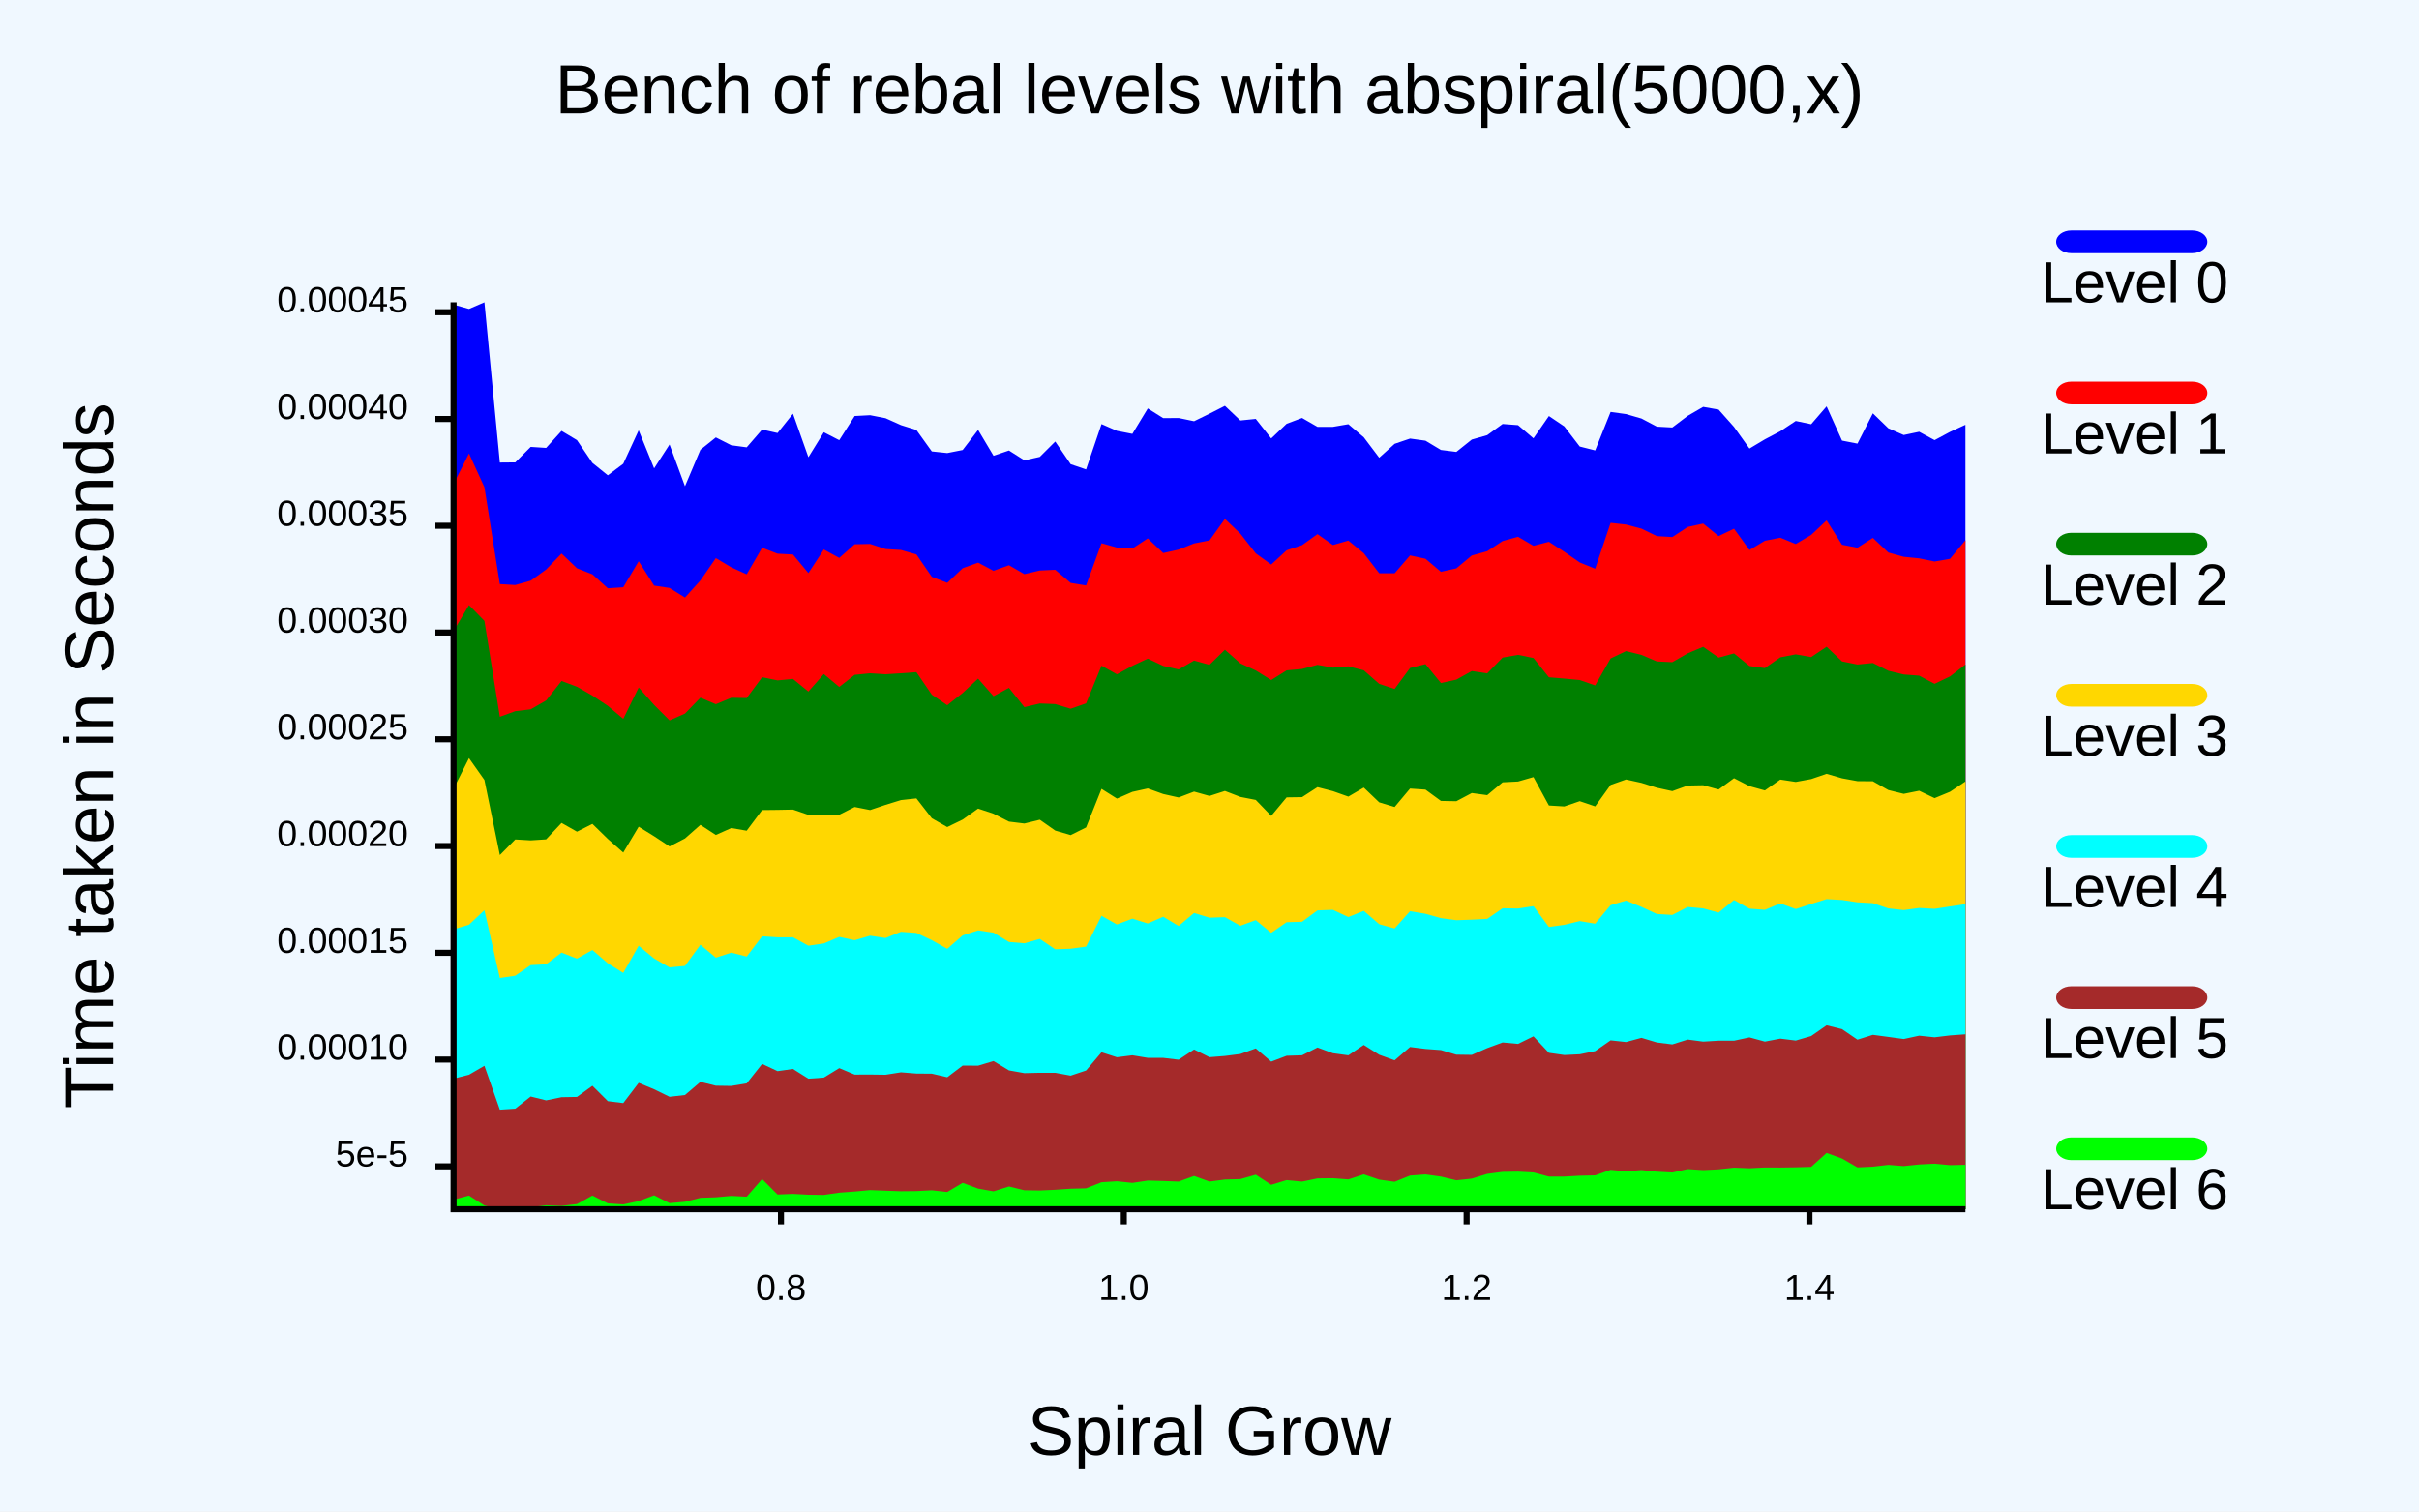
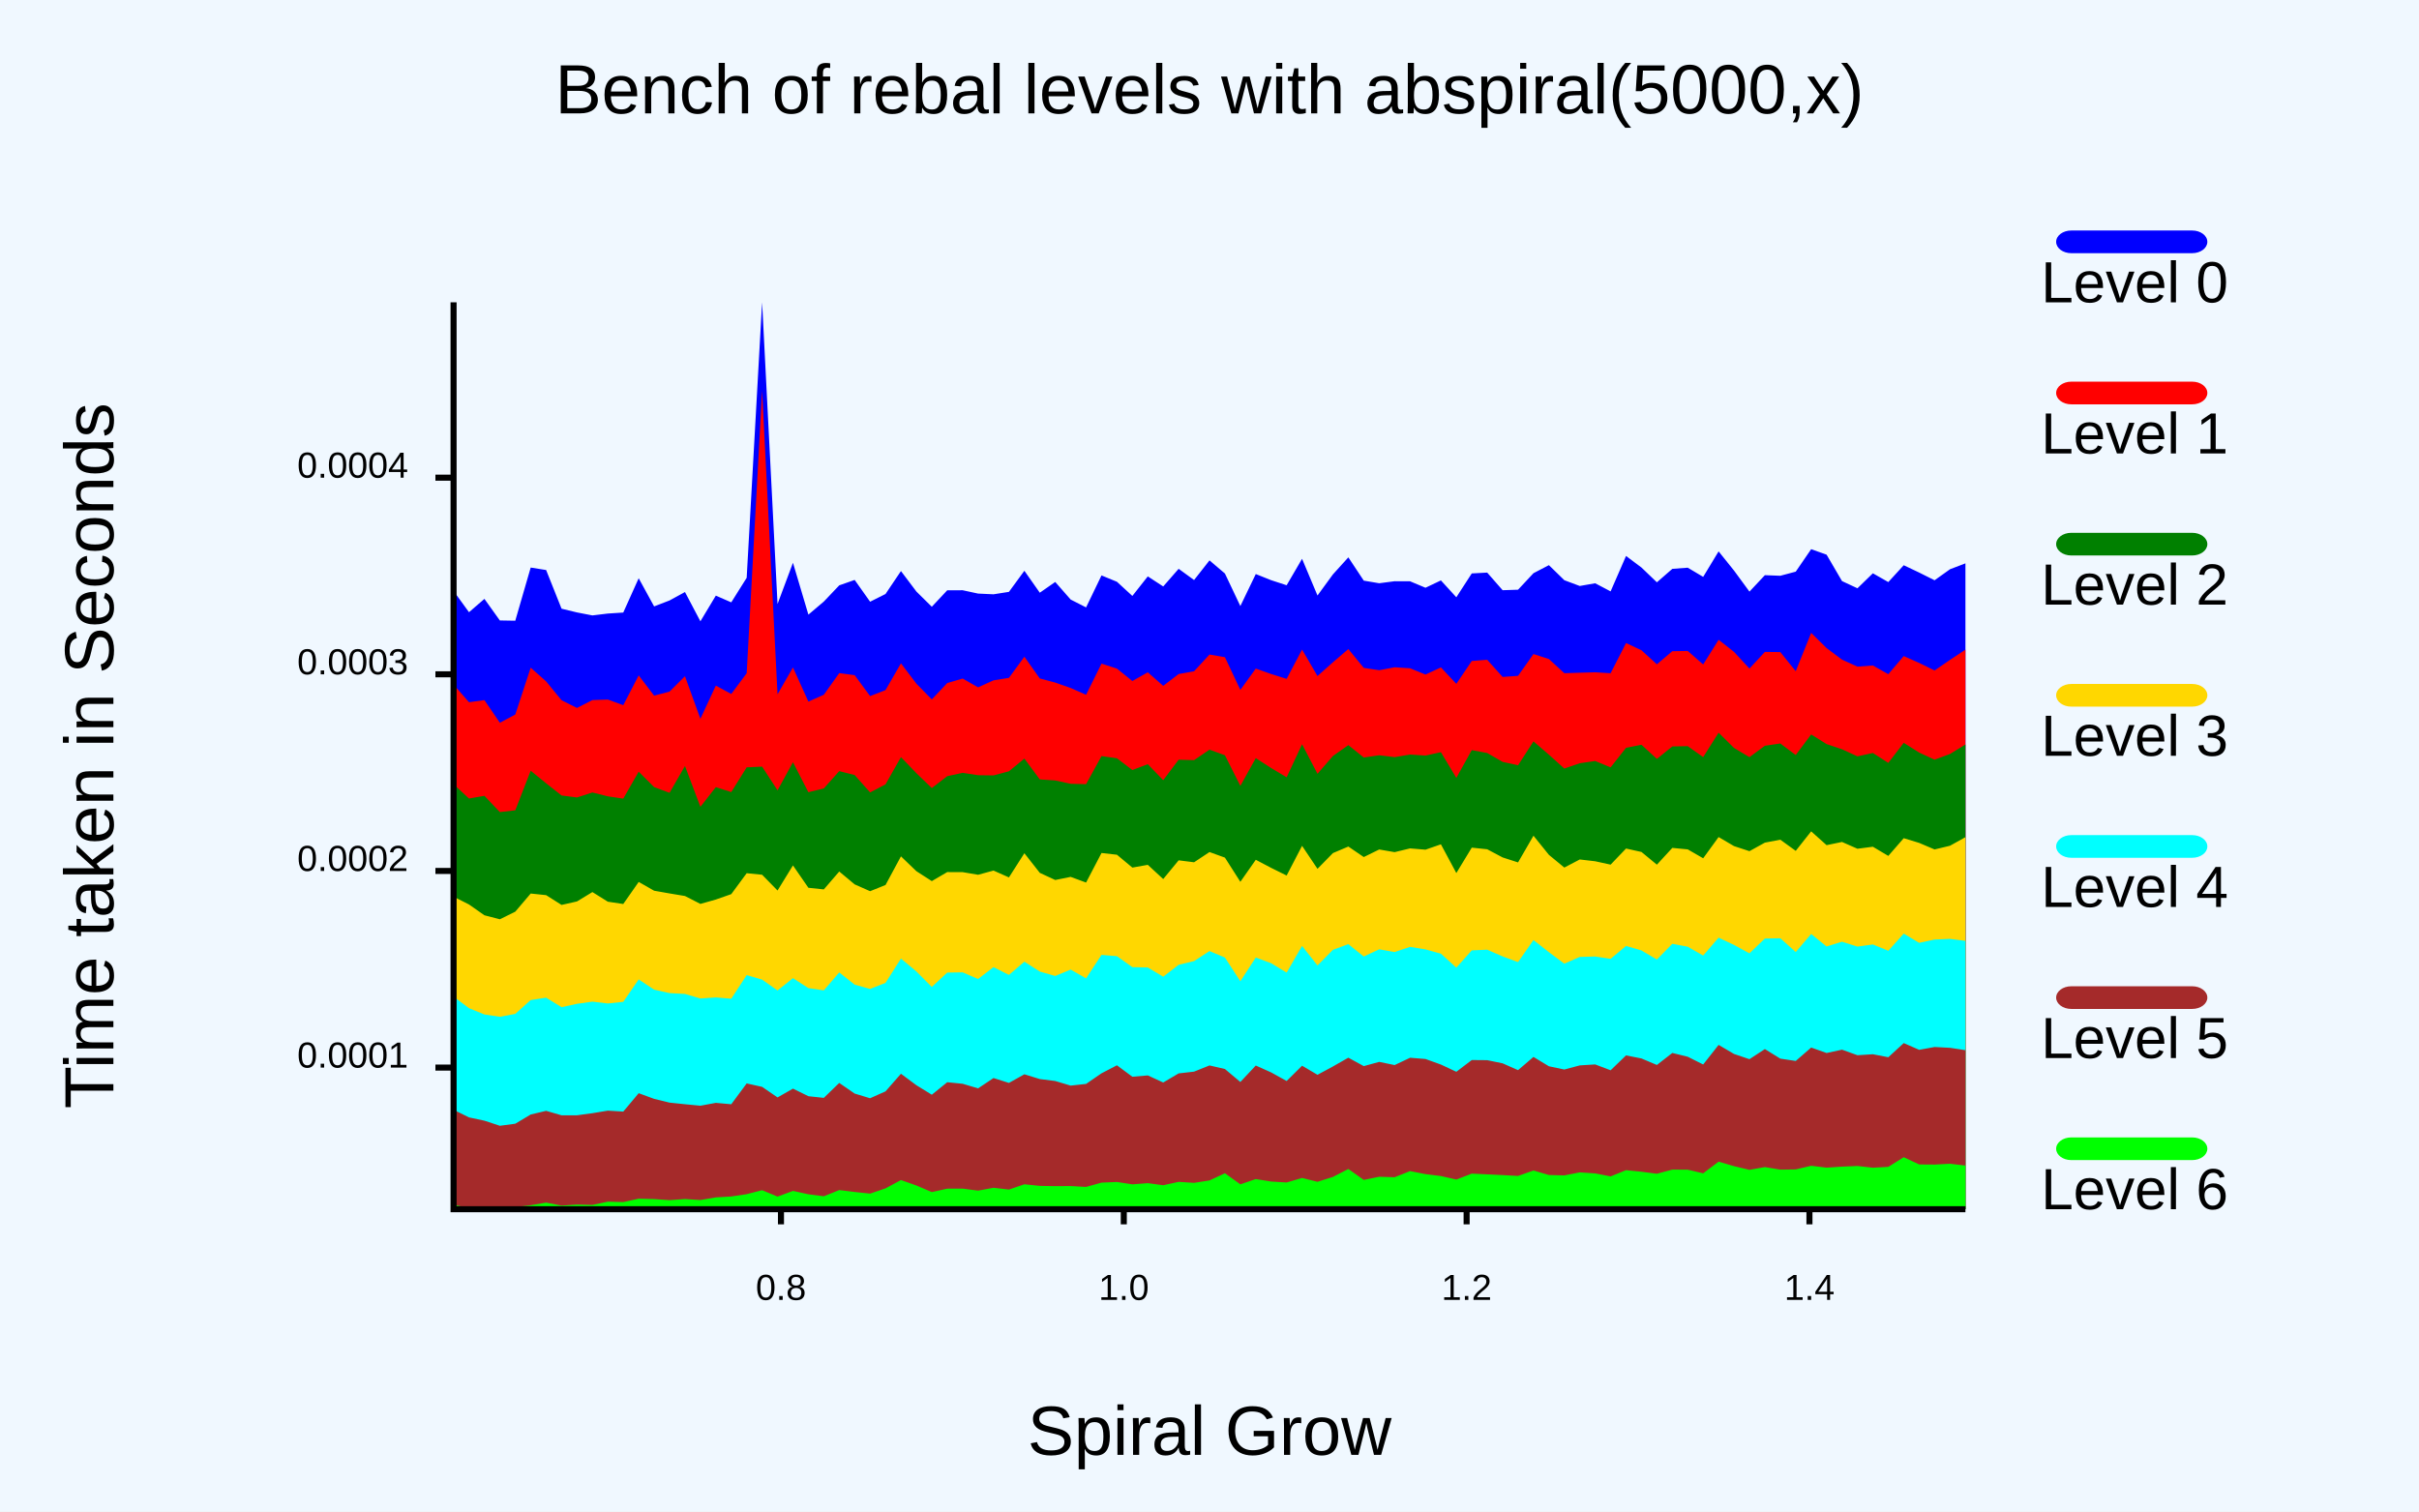
<svg xmlns="http://www.w3.org/2000/svg" class="poloto" width="800" height="500" viewBox="0 0 800 500">
  <style>.poloto {
-                     font-family: "Arial";
-                     stroke-width:2;
-                     }
-                     .poloto_text{fill: var(--poloto_fg_color,black);  }
-                     .poloto_axis_lines{stroke: var(--poloto_fg_color,black);stoke-width:3;fill:none}
-                     .poloto_background{fill: var(--poloto_bg_color,aliceblue); }
-                     .poloto0stroke{stroke:  var(--poloto_color0,blue); }
-                     .poloto1stroke{stroke:  var(--poloto_color1,red); }
-                     .poloto2stroke{stroke:  var(--poloto_color2,green); }
-                     .poloto3stroke{stroke:  var(--poloto_color3,gold); }
-                     .poloto4stroke{stroke:  var(--poloto_color4,aqua); }
-                     .poloto5stroke{stroke:  var(--poloto_color5,brown); }
-                     .poloto6stroke{stroke:  var(--poloto_color6,lime); }
-                     .poloto7stroke{stroke:  var(--poloto_color7,chocolate); }
-                     .poloto0fill{fill:var(--poloto_color0,blue);}
-                     .poloto1fill{fill:var(--poloto_color1,red);}
-                     .poloto2fill{fill:var(--poloto_color2,green);}
-                     .poloto3fill{fill:var(--poloto_color3,gold);}
-                     .poloto4fill{fill:var(--poloto_color4,aqua);}
-                     .poloto5fill{fill:var(--poloto_color5,brown);}
-                     .poloto6fill{fill:var(--poloto_color6,lime);}
-                     .poloto7fill{fill:var(--poloto_color7,chocolate);}</style>
+     font-family: "Arial";
+     stroke-width:2;
+     }
+     .poloto_text{fill: var(--poloto_fg_color,black);  }
+     .poloto_axis_lines{stroke: var(--poloto_fg_color,black);stoke-width:3;fill:none}
+     .poloto_background{fill: var(--poloto_bg_color,aliceblue); }
+     .poloto0stroke{stroke:  var(--poloto_color0,blue); }
+     .poloto1stroke{stroke:  var(--poloto_color1,red); }
+     .poloto2stroke{stroke:  var(--poloto_color2,green); }
+     .poloto3stroke{stroke:  var(--poloto_color3,gold); }
+     .poloto4stroke{stroke:  var(--poloto_color4,aqua); }
+     .poloto5stroke{stroke:  var(--poloto_color5,brown); }
+     .poloto6stroke{stroke:  var(--poloto_color6,lime); }
+     .poloto7stroke{stroke:  var(--poloto_color7,chocolate); }
+     .poloto0fill{fill:var(--poloto_color0,blue);}
+     .poloto1fill{fill:var(--poloto_color1,red);}
+     .poloto2fill{fill:var(--poloto_color2,green);}
+     .poloto3fill{fill:var(--poloto_color3,gold);}
+     .poloto4fill{fill:var(--poloto_color4,aqua);}
+     .poloto5fill{fill:var(--poloto_color5,brown);}
+     .poloto6fill{fill:var(--poloto_color6,lime);}
+     .poloto7fill{fill:var(--poloto_color7,chocolate);}</style>
  <rect class="poloto_background" fill="white" x="0" y="0" width="800" height="500" />
  <line class="poloto_axis_lines" stroke="black" x1="258.277" x2="258.277" y1="400" y2="405" />
  <text class="poloto_text" alignment-baseline="start" text-anchor="middle" x="258.277" y="430">0.8</text>
  <line class="poloto_axis_lines" stroke="black" x1="371.655" x2="371.655" y1="400" y2="405" />
  <text class="poloto_text" alignment-baseline="start" text-anchor="middle" x="371.655" y="430">1.0</text>
  <line class="poloto_axis_lines" stroke="black" x1="485.034" x2="485.034" y1="400" y2="405" />
  <text class="poloto_text" alignment-baseline="start" text-anchor="middle" x="485.034" y="430">1.2</text>
  <line class="poloto_axis_lines" stroke="black" x1="598.413" x2="598.413" y1="400" y2="405" />
  <text class="poloto_text" alignment-baseline="start" text-anchor="middle" x="598.413" y="430">1.4</text>
-   <line class="poloto_axis_lines" stroke="black" x1="150" x2="144" y1="385.817" y2="385.817" />
-   <text class="poloto_text" alignment-baseline="middle" text-anchor="end" x="135" y="385.817">5e-5</text>
-   <line class="poloto_axis_lines" stroke="black" x1="150" x2="144" y1="350.501" y2="350.501" />
-   <text class="poloto_text" alignment-baseline="middle" text-anchor="end" x="135" y="350.501">0.00010</text>
-   <line class="poloto_axis_lines" stroke="black" x1="150" x2="144" y1="315.184" y2="315.184" />
-   <text class="poloto_text" alignment-baseline="middle" text-anchor="end" x="135" y="315.184">0.00015</text>
-   <line class="poloto_axis_lines" stroke="black" x1="150" x2="144" y1="279.867" y2="279.867" />
-   <text class="poloto_text" alignment-baseline="middle" text-anchor="end" x="135" y="279.867">0.00020</text>
-   <line class="poloto_axis_lines" stroke="black" x1="150" x2="144" y1="244.55" y2="244.55" />
-   <text class="poloto_text" alignment-baseline="middle" text-anchor="end" x="135" y="244.55">0.00025</text>
-   <line class="poloto_axis_lines" stroke="black" x1="150" x2="144" y1="209.233" y2="209.233" />
-   <text class="poloto_text" alignment-baseline="middle" text-anchor="end" x="135" y="209.233">0.00030</text>
-   <line class="poloto_axis_lines" stroke="black" x1="150" x2="144" y1="173.917" y2="173.917" />
-   <text class="poloto_text" alignment-baseline="middle" text-anchor="end" x="135" y="173.917">0.00035</text>
-   <line class="poloto_axis_lines" stroke="black" x1="150" x2="144" y1="138.6" y2="138.6" />
-   <text class="poloto_text" alignment-baseline="middle" text-anchor="end" x="135" y="138.6">0.00040</text>
-   <line class="poloto_axis_lines" stroke="black" x1="150" x2="144" y1="103.283" y2="103.283" />
-   <text class="poloto_text" alignment-baseline="middle" text-anchor="end" x="135" y="103.283">0.00045</text>
+   <line class="poloto_axis_lines" stroke="black" x1="150" x2="144" y1="353.151" y2="353.151" />
+   <text class="poloto_text" alignment-baseline="middle" text-anchor="end" x="135" y="353.151">0.0001</text>
+   <line class="poloto_axis_lines" stroke="black" x1="150" x2="144" y1="288.104" y2="288.104" />
+   <text class="poloto_text" alignment-baseline="middle" text-anchor="end" x="135" y="288.104">0.0002</text>
+   <line class="poloto_axis_lines" stroke="black" x1="150" x2="144" y1="223.057" y2="223.057" />
+   <text class="poloto_text" alignment-baseline="middle" text-anchor="end" x="135" y="223.057">0.0003</text>
+   <line class="poloto_axis_lines" stroke="black" x1="150" x2="144" y1="158.011" y2="158.011" />
+   <text class="poloto_text" alignment-baseline="middle" text-anchor="end" x="135" y="158.011">0.0004</text>
  <text class="poloto_text" alignment-baseline="middle" text-anchor="start" font-size="large" x="675" y="100">Level 0</text>
  <rect class="poloto0fill" x="680" y="76.25" width="50" height="7.5" rx="5" ry="5" />
-   <path class="poloto0fill" d=" M 150 400 L 150 100.767 L 155.102 102.198 L 160.204 100 L 165.306 152.998 L 170.408 152.952 L 175.51 147.832 L 180.612 148.162 L 185.714 142.533 L 190.816 145.588 L 195.918 153.11 L 201.02 157.223 L 206.122 153.393 L 211.224 142.339 L 216.327 154.93 L 221.429 147.035 L 226.531 160.841 L 231.633 148.782 L 236.735 144.692 L 241.837 147.288 L 246.939 147.973 L 252.041 142.091 L 257.143 143.238 L 262.245 136.849 L 267.347 151.249 L 272.449 142.984 L 277.551 145.605 L 282.653 137.61 L 287.755 137.34 L 292.857 138.34 L 297.959 140.627 L 303.061 142.229 L 308.163 149.328 L 313.265 149.869 L 318.367 148.859 L 323.469 142.202 L 328.571 150.764 L 333.673 149.025 L 338.776 152.267 L 343.878 151.134 L 348.98 146.05 L 354.082 153.539 L 359.184 155.272 L 364.286 140.282 L 369.388 142.517 L 374.49 143.519 L 379.592 135.106 L 384.694 138.314 L 389.796 138.274 L 394.898 139.337 L 400 136.837 L 405.102 134.239 L 410.204 139.087 L 415.306 138.574 L 420.408 145.024 L 425.51 140.181 L 430.612 138.264 L 435.714 141.203 L 440.816 141.195 L 445.918 140.32 L 451.02 144.648 L 456.122 151.409 L 461.224 146.81 L 466.327 145.077 L 471.429 145.776 L 476.531 148.842 L 481.633 149.489 L 486.735 145.405 L 491.837 143.944 L 496.939 140.248 L 502.041 140.637 L 507.143 144.989 L 512.245 137.619 L 517.347 141.059 L 522.449 147.707 L 527.551 148.996 L 532.653 136.256 L 537.755 136.97 L 542.857 138.444 L 547.959 141.131 L 553.061 141.408 L 558.163 137.546 L 563.265 134.584 L 568.367 135.483 L 573.469 141.225 L 578.571 148.374 L 583.673 145.326 L 588.776 142.637 L 593.878 139.255 L 598.98 140.328 L 604.082 134.418 L 609.184 145.747 L 614.286 146.745 L 619.388 136.722 L 624.49 141.666 L 629.592 143.897 L 634.694 142.825 L 639.796 145.59 L 644.898 142.858 L 650 140.513 L 650 400Z" />
+   <path class="poloto0fill" d=" M 150 400 L 150 195.476 L 155.102 202.519 L 160.204 198.105 L 165.306 205.24 L 170.408 205.329 L 175.51 187.743 L 180.612 188.563 L 185.714 201.351 L 190.816 202.586 L 195.918 203.576 L 201.02 202.958 L 206.122 202.627 L 211.224 191.277 L 216.327 200.595 L 221.429 198.628 L 226.531 195.84 L 231.633 205.521 L 236.735 197.027 L 241.837 199.255 L 246.939 191.133 L 252.041 100 L 257.143 199.798 L 262.245 186.16 L 267.347 203.316 L 272.449 198.993 L 277.551 193.629 L 282.653 191.836 L 287.755 199.047 L 292.857 196.485 L 297.959 188.901 L 303.061 195.671 L 308.163 200.71 L 313.265 195.267 L 318.367 195.251 L 323.469 196.354 L 328.571 196.587 L 333.673 195.786 L 338.776 188.805 L 343.878 196.068 L 348.98 192.51 L 354.082 198.325 L 359.184 200.928 L 364.286 190.349 L 369.388 192.446 L 374.49 197.13 L 379.592 190.666 L 384.694 193.996 L 389.796 188.158 L 394.898 191.87 L 400 185.373 L 405.102 189.716 L 410.204 200.482 L 415.306 189.893 L 420.408 191.929 L 425.51 193.596 L 430.612 184.851 L 435.714 196.989 L 440.816 190.005 L 445.918 184.368 L 451.02 192.07 L 456.122 192.935 L 461.224 192.266 L 466.327 192.286 L 471.429 194.424 L 476.531 191.996 L 481.633 197.572 L 486.735 189.685 L 491.837 189.409 L 496.939 195.237 L 502.041 195.074 L 507.143 189.61 L 512.245 186.948 L 517.347 191.925 L 522.449 193.838 L 527.551 192.943 L 532.653 195.626 L 537.755 183.909 L 542.857 187.735 L 547.959 192.623 L 553.061 188.171 L 558.163 187.788 L 563.265 190.825 L 568.367 182.391 L 573.469 188.745 L 578.571 195.702 L 583.673 190.266 L 588.776 190.46 L 593.878 189.1 L 598.98 181.662 L 604.082 183.489 L 609.184 192.22 L 614.286 194.601 L 619.388 189.641 L 624.49 192.548 L 629.592 186.973 L 634.694 189.398 L 639.796 191.949 L 644.898 188.301 L 650 186.355 L 650 400Z" />
  <text class="poloto_text" alignment-baseline="middle" text-anchor="start" font-size="large" x="675" y="150">Level 1</text>
  <rect class="poloto1fill" x="680" y="126.25" width="50" height="7.5" rx="5" ry="5" />
-   <path class="poloto1fill" d=" M 150 400 L 150 160.086 L 155.102 149.997 L 160.204 161.166 L 165.306 193.212 L 170.408 193.511 L 175.51 192.075 L 180.612 188.396 L 185.714 183.112 L 190.816 187.981 L 195.918 189.984 L 201.02 194.598 L 206.122 194.257 L 211.224 185.649 L 216.327 193.71 L 221.429 194.488 L 226.531 197.655 L 231.633 192.002 L 236.735 184.624 L 241.837 187.662 L 246.939 189.979 L 252.041 181.183 L 257.143 183.153 L 262.245 183.432 L 267.347 189.574 L 272.449 181.769 L 277.551 184.557 L 282.653 180.038 L 287.755 179.932 L 292.857 181.613 L 297.959 181.931 L 303.061 183.402 L 308.163 190.816 L 313.265 192.793 L 318.367 187.966 L 323.469 186.121 L 328.571 188.817 L 333.673 186.979 L 338.776 189.919 L 343.878 188.719 L 348.98 188.484 L 354.082 192.815 L 359.184 193.657 L 364.286 179.692 L 369.388 181.144 L 374.49 181.454 L 379.592 178.1 L 384.694 182.946 L 389.796 181.808 L 394.898 179.765 L 400 178.773 L 405.102 171.634 L 410.204 176.524 L 415.306 183.055 L 420.408 186.742 L 425.51 182.038 L 430.612 180.332 L 435.714 176.683 L 440.816 180.293 L 445.918 178.824 L 451.02 183.004 L 456.122 189.621 L 461.224 189.642 L 466.327 183.735 L 471.429 184.843 L 476.531 189.147 L 481.633 188.015 L 486.735 183.761 L 491.837 182.338 L 496.939 178.978 L 502.041 177.566 L 507.143 180.553 L 512.245 179.221 L 517.347 182.528 L 522.449 186.064 L 527.551 188.134 L 532.653 172.941 L 537.755 173.516 L 542.857 174.865 L 547.959 177.339 L 553.061 177.652 L 558.163 174.302 L 563.265 173.19 L 568.367 177.327 L 573.469 174.886 L 578.571 181.941 L 583.673 178.881 L 588.776 177.868 L 593.878 179.959 L 598.98 176.943 L 604.082 172.136 L 609.184 180.191 L 614.286 181.188 L 619.388 177.929 L 624.49 182.766 L 629.592 184.187 L 634.694 184.702 L 639.796 185.751 L 644.898 184.858 L 650 178.713 L 650 400Z" />
+   <path class="poloto1fill" d=" M 150 400 L 150 226.448 L 155.102 232.288 L 160.204 231.591 L 165.306 239.07 L 170.408 236.365 L 175.51 220.858 L 180.612 225.406 L 185.714 231.63 L 190.816 234.185 L 195.918 231.578 L 201.02 231.405 L 206.122 233.266 L 211.224 223.409 L 216.327 230.114 L 221.429 228.779 L 226.531 223.69 L 231.633 237.779 L 236.735 226.794 L 241.837 229.563 L 246.939 222.7 L 252.041 129.296 L 257.143 229.668 L 262.245 220.782 L 267.347 232.081 L 272.449 229.82 L 277.551 222.658 L 282.653 223.344 L 287.755 230.268 L 292.857 228.277 L 297.959 219.422 L 303.061 226.149 L 308.163 231.362 L 313.265 225.949 L 318.367 224.458 L 323.469 227.367 L 328.571 225.053 L 333.673 224.232 L 338.776 217.232 L 343.878 224.429 L 348.98 225.789 L 354.082 227.581 L 359.184 229.831 L 364.286 219.522 L 369.388 221.17 L 374.49 225.279 L 379.592 222.391 L 384.694 226.873 L 389.796 222.965 L 394.898 222.052 L 400 216.516 L 405.102 217.396 L 410.204 228.214 L 415.306 221.156 L 420.408 222.965 L 425.51 224.566 L 430.612 214.874 L 435.714 223.628 L 440.816 219.078 L 445.918 214.707 L 451.02 220.929 L 456.122 221.703 L 461.224 220.73 L 466.327 221.059 L 471.429 223.137 L 476.531 220.774 L 481.633 226.213 L 486.735 218.651 L 491.837 218.246 L 496.939 223.929 L 502.041 223.561 L 507.143 216.354 L 512.245 217.999 L 517.347 222.687 L 522.449 222.53 L 527.551 222.386 L 532.653 222.698 L 537.755 212.712 L 542.857 215.1 L 547.959 219.745 L 553.061 215.411 L 558.163 215.334 L 563.265 219.794 L 568.367 211.635 L 573.469 215.636 L 578.571 221.151 L 583.673 215.648 L 588.776 215.704 L 593.878 222.03 L 598.98 209.351 L 604.082 214.381 L 609.184 218.204 L 614.286 220.517 L 619.388 220.139 L 624.49 223.018 L 629.592 217.023 L 634.694 219.289 L 639.796 221.79 L 644.898 218.282 L 650 214.899 L 650 400Z" />
  <text class="poloto_text" alignment-baseline="middle" text-anchor="start" font-size="large" x="675" y="200">Level 2</text>
  <rect class="poloto2fill" x="680" y="176.25" width="50" height="7.5" rx="5" ry="5" />
-   <path class="poloto2fill" d=" M 150 400 L 150 208.732 L 155.102 200.158 L 160.204 205.376 L 165.306 237.102 L 170.408 235.249 L 175.51 234.638 L 180.612 231.706 L 185.714 225.262 L 190.816 227.171 L 195.918 230.094 L 201.02 233.489 L 206.122 237.792 L 211.224 227.413 L 216.327 233.184 L 221.429 238.303 L 226.531 236.049 L 231.633 230.788 L 236.735 232.945 L 241.837 230.816 L 246.939 230.905 L 252.041 224.015 L 257.143 225.072 L 262.245 224.589 L 267.347 228.76 L 272.449 222.972 L 277.551 227.226 L 282.653 223.23 L 287.755 222.715 L 292.857 223.037 L 297.959 222.712 L 303.061 222.342 L 308.163 229.791 L 313.265 233.274 L 318.367 229.228 L 323.469 224.483 L 328.571 230.299 L 333.673 227.53 L 338.776 233.917 L 343.878 232.708 L 348.98 232.901 L 354.082 234.447 L 359.184 232.665 L 364.286 220.209 L 369.388 223.051 L 374.49 220.259 L 379.592 217.867 L 384.694 220.282 L 389.796 221.447 L 394.898 218.513 L 400 219.918 L 405.102 214.922 L 410.204 219.444 L 415.306 221.782 L 420.408 224.95 L 425.51 221.755 L 430.612 221.289 L 435.714 219.919 L 440.816 220.851 L 445.918 220.433 L 451.02 221.734 L 456.122 226.221 L 461.224 227.894 L 466.327 220.962 L 471.429 219.687 L 476.531 225.94 L 481.633 224.824 L 486.735 221.979 L 491.837 222.747 L 496.939 217.521 L 502.041 216.62 L 507.143 217.664 L 512.245 224.045 L 517.347 224.473 L 522.449 224.96 L 527.551 226.729 L 532.653 217.811 L 537.755 215.375 L 542.857 216.627 L 547.959 218.804 L 553.061 219.04 L 558.163 216.112 L 563.265 213.955 L 568.367 217.532 L 573.469 216.143 L 578.571 220.311 L 583.673 221.002 L 588.776 217.434 L 593.878 216.454 L 598.98 217.356 L 604.082 213.938 L 609.184 218.784 L 614.286 219.819 L 619.388 219.311 L 624.49 221.878 L 629.592 223.111 L 634.694 223.505 L 639.796 226.196 L 644.898 223.762 L 650 219.836 L 650 400Z" />
+   <path class="poloto2fill" d=" M 150 400 L 150 259.396 L 155.102 264.144 L 160.204 263.251 L 165.306 268.633 L 170.408 268.042 L 175.51 254.954 L 180.612 259.102 L 185.714 263.138 L 190.816 263.796 L 195.918 262.145 L 201.02 263.423 L 206.122 264.182 L 211.224 255.263 L 216.327 260.361 L 221.429 262.262 L 226.531 253.383 L 231.633 266.899 L 236.735 260.375 L 241.837 262.017 L 246.939 253.83 L 252.041 253.59 L 257.143 261.447 L 262.245 252.131 L 267.347 262.064 L 272.449 260.8 L 277.551 255.084 L 282.653 256.374 L 287.755 262.137 L 292.857 259.454 L 297.959 250.449 L 303.061 255.756 L 308.163 260.686 L 313.265 256.753 L 318.367 255.649 L 323.469 256.431 L 328.571 256.5 L 333.673 255.138 L 338.776 250.936 L 343.878 257.819 L 348.98 258.168 L 354.082 259.271 L 359.184 259.399 L 364.286 250.114 L 369.388 250.827 L 374.49 254.723 L 379.592 252.79 L 384.694 258.078 L 389.796 251.303 L 394.898 251.453 L 400 247.973 L 405.102 249.84 L 410.204 259.965 L 415.306 250.784 L 420.408 254.071 L 425.51 257.117 L 430.612 246.192 L 435.714 255.97 L 440.816 250.082 L 445.918 246.475 L 451.02 250.575 L 456.122 249.838 L 461.224 250.452 L 466.327 249.603 L 471.429 249.931 L 476.531 248.815 L 481.633 257.316 L 486.735 248.132 L 491.837 249.088 L 496.939 252.019 L 502.041 253.152 L 507.143 245.244 L 512.245 249.637 L 517.347 254.232 L 522.449 252.475 L 527.551 251.737 L 532.653 253.841 L 537.755 247.367 L 542.857 246.358 L 547.959 251.04 L 553.061 246.918 L 558.163 246.822 L 563.265 250.447 L 568.367 242.373 L 573.469 247.406 L 578.571 250.459 L 583.673 246.691 L 588.776 245.936 L 593.878 249.759 L 598.98 242.948 L 604.082 246.139 L 609.184 247.847 L 614.286 250.194 L 619.388 249.081 L 624.49 252.362 L 629.592 245.72 L 634.694 248.941 L 639.796 251.296 L 644.898 249.412 L 650 246.276 L 650 400Z" />
  <text class="poloto_text" alignment-baseline="middle" text-anchor="start" font-size="large" x="675" y="250">Level 3</text>
  <rect class="poloto3fill" x="680" y="226.25" width="50" height="7.5" rx="5" ry="5" />
-   <path class="poloto3fill" d=" M 150 400 L 150 260.942 L 155.102 250.782 L 160.204 258.007 L 165.306 282.85 L 170.408 277.689 L 175.51 277.987 L 180.612 277.656 L 185.714 272.217 L 190.816 275.115 L 195.918 272.538 L 201.02 277.52 L 206.122 282.021 L 211.224 273.466 L 216.327 276.629 L 221.429 279.998 L 226.531 277.362 L 231.633 272.859 L 236.735 276.197 L 241.837 273.92 L 246.939 274.793 L 252.041 267.964 L 257.143 267.906 L 262.245 267.806 L 267.347 269.561 L 272.449 269.531 L 277.551 269.521 L 282.653 266.948 L 287.755 267.957 L 292.857 266.239 L 297.959 264.663 L 303.061 264.104 L 308.163 270.672 L 313.265 273.584 L 318.367 271.106 L 323.469 267.474 L 328.571 269.179 L 333.673 271.785 L 338.776 272.417 L 343.878 271.165 L 348.98 274.749 L 354.082 276.248 L 359.184 273.71 L 364.286 260.951 L 369.388 264.165 L 374.49 261.941 L 379.592 260.815 L 384.694 262.655 L 389.796 263.798 L 394.898 261.857 L 400 263.289 L 405.102 261.643 L 410.204 263.616 L 415.306 264.612 L 420.408 269.896 L 425.51 263.765 L 430.612 263.687 L 435.714 260.383 L 440.816 261.707 L 445.918 263.513 L 451.02 260.528 L 456.122 265.41 L 461.224 266.95 L 466.327 260.852 L 471.429 261.201 L 476.531 264.94 L 481.633 265.037 L 486.735 262.332 L 491.837 263.03 L 496.939 258.782 L 502.041 258.522 L 507.143 257.056 L 512.245 266.457 L 517.347 266.769 L 522.449 265.023 L 527.551 266.753 L 532.653 259.653 L 537.755 257.851 L 542.857 258.974 L 547.959 260.581 L 553.061 261.698 L 558.163 259.852 L 563.265 259.75 L 568.367 261.163 L 573.469 257.431 L 578.571 260.059 L 583.673 261.47 L 588.776 257.879 L 593.878 258.66 L 598.98 257.721 L 604.082 255.977 L 609.184 257.464 L 614.286 258.4 L 619.388 258.443 L 624.49 261.338 L 629.592 262.597 L 634.694 261.575 L 639.796 264.02 L 644.898 261.914 L 650 258.507 L 650 400Z" />
+   <path class="poloto3fill" d=" M 150 400 L 150 296.608 L 155.102 299.195 L 160.204 302.767 L 165.306 304.092 L 170.408 301.572 L 175.51 295.572 L 180.612 296.109 L 185.714 299.343 L 190.816 298.191 L 195.918 295.087 L 201.02 298.277 L 206.122 299.036 L 211.224 291.736 L 216.327 294.644 L 221.429 295.541 L 226.531 296.396 L 231.633 299.008 L 236.735 297.564 L 241.837 295.774 L 246.939 288.85 L 252.041 289.359 L 257.143 294.577 L 262.245 286.272 L 267.347 293.673 L 272.449 294.209 L 277.551 288.291 L 282.653 292.547 L 287.755 294.801 L 292.857 292.751 L 297.959 283.274 L 303.061 288.181 L 308.163 291.464 L 313.265 288.478 L 318.367 288.5 L 323.469 289.366 L 328.571 287.977 L 333.673 290.243 L 338.776 282.237 L 343.878 288.731 L 348.98 291.098 L 354.082 290.067 L 359.184 291.94 L 364.286 282.161 L 369.388 282.739 L 374.49 286.993 L 379.592 286.08 L 384.694 290.785 L 389.796 284.591 L 394.898 285.234 L 400 281.852 L 405.102 283.697 L 410.204 291.699 L 415.306 284.411 L 420.408 287.095 L 425.51 289.623 L 430.612 279.796 L 435.714 287.402 L 440.816 282.195 L 445.918 280.029 L 451.02 283.509 L 456.122 281.003 L 461.224 281.885 L 466.327 280.643 L 471.429 281.069 L 476.531 279.29 L 481.633 288.801 L 486.735 280.394 L 491.837 280.931 L 496.939 283.635 L 502.041 285.277 L 507.143 276.448 L 512.245 282.779 L 517.347 286.983 L 522.449 284.307 L 527.551 284.9 L 532.653 286.014 L 537.755 280.689 L 542.857 281.824 L 547.959 286.024 L 553.061 280.478 L 558.163 280.97 L 563.265 283.914 L 568.367 276.893 L 573.469 279.886 L 578.571 281.556 L 583.673 278.739 L 588.776 277.767 L 593.878 281.456 L 598.98 275.004 L 604.082 279.571 L 609.184 278.514 L 614.286 280.759 L 619.388 280.095 L 624.49 283.13 L 629.592 277.264 L 634.694 278.825 L 639.796 280.995 L 644.898 279.764 L 650 276.926 L 650 400Z" />
  <text class="poloto_text" alignment-baseline="middle" text-anchor="start" font-size="large" x="675" y="300">Level 4</text>
  <rect class="poloto4fill" x="680" y="276.25" width="50" height="7.5" rx="5" ry="5" />
-   <path class="poloto4fill" d=" M 150 400 L 150 307.411 L 155.102 305.895 L 160.204 301.092 L 165.306 323.529 L 170.408 322.761 L 175.51 319.249 L 180.612 318.985 L 185.714 315.115 L 190.816 317.111 L 195.918 314.252 L 201.02 318.653 L 206.122 321.835 L 211.224 312.843 L 216.327 317.065 L 221.429 320.008 L 226.531 319.516 L 231.633 312.514 L 236.735 316.787 L 241.837 315.129 L 246.939 316.416 L 252.041 309.723 L 257.143 310.054 L 262.245 310.047 L 267.347 312.836 L 272.449 312.089 L 277.551 309.92 L 282.653 311.017 L 287.755 309.528 L 292.857 310.293 L 297.959 308.226 L 303.061 308.6 L 308.163 311.007 L 313.265 313.879 L 318.367 309.419 L 323.469 307.755 L 328.571 308.52 L 333.673 311.601 L 338.776 312.036 L 343.878 310.591 L 348.98 314.037 L 354.082 313.844 L 359.184 313.139 L 364.286 302.942 L 369.388 305.809 L 374.49 303.88 L 379.592 305.484 L 384.694 303.254 L 389.796 306.305 L 394.898 302.009 L 400 303.57 L 405.102 303.387 L 410.204 306.237 L 415.306 304.371 L 420.408 308.575 L 425.51 305.054 L 430.612 304.922 L 435.714 301.153 L 440.816 300.973 L 445.918 303.357 L 451.02 301.312 L 456.122 305.714 L 461.224 307.129 L 466.327 301.428 L 471.429 302.278 L 476.531 303.715 L 481.633 304.401 L 486.735 304.229 L 491.837 303.971 L 496.939 300.455 L 502.041 300.53 L 507.143 299.75 L 512.245 306.637 L 517.347 305.922 L 522.449 304.687 L 527.551 305.546 L 532.653 299.422 L 537.755 297.904 L 542.857 299.993 L 547.959 302.343 L 553.061 302.659 L 558.163 300.02 L 563.265 300.491 L 568.367 301.886 L 573.469 297.717 L 578.571 300.58 L 583.673 300.97 L 588.776 298.836 L 593.878 300.706 L 598.98 299.021 L 604.082 297.424 L 609.184 297.704 L 614.286 298.478 L 619.388 298.76 L 624.49 300.491 L 629.592 301.051 L 634.694 300.353 L 639.796 300.631 L 644.898 299.847 L 650 299.089 L 650 400Z" />
+   <path class="poloto4fill" d=" M 150 400 L 150 329.673 L 155.102 333.492 L 160.204 335.58 L 165.306 336.341 L 170.408 335.388 L 175.51 330.808 L 180.612 330.023 L 185.714 333.165 L 190.816 332.061 L 195.918 331.339 L 201.02 331.942 L 206.122 331.399 L 211.224 323.986 L 216.327 327.373 L 221.429 328.514 L 226.531 328.793 L 231.633 330.295 L 236.735 329.943 L 241.837 330.37 L 246.939 322.555 L 252.041 324.049 L 257.143 327.641 L 262.245 323.564 L 267.347 326.854 L 272.449 327.611 L 277.551 321.678 L 282.653 325.718 L 287.755 327.133 L 292.857 325.123 L 297.959 317.09 L 303.061 321.35 L 308.163 326.472 L 313.265 321.726 L 318.367 321.65 L 323.469 323.845 L 328.571 319.92 L 333.673 322.501 L 338.776 318.116 L 343.878 321.385 L 348.98 322.845 L 354.082 320.734 L 359.184 323.636 L 364.286 315.867 L 369.388 316.301 L 374.49 319.925 L 379.592 320.036 L 384.694 323.096 L 389.796 319.157 L 394.898 317.923 L 400 314.606 L 405.102 316.75 L 410.204 324.605 L 415.306 316.73 L 420.408 318.634 L 425.51 321.737 L 430.612 312.904 L 435.714 319.373 L 440.816 314.198 L 445.918 312.321 L 451.02 316.414 L 456.122 314.028 L 461.224 314.927 L 466.327 313.221 L 471.429 314.059 L 476.531 315.469 L 481.633 320.088 L 486.735 314.376 L 491.837 314.16 L 496.939 316.375 L 502.041 318.257 L 507.143 310.96 L 512.245 314.968 L 517.347 318.772 L 522.449 316.542 L 527.551 316.409 L 532.653 317.17 L 537.755 312.914 L 542.857 314.4 L 547.959 317.408 L 553.061 312.199 L 558.163 313.172 L 563.265 316.089 L 568.367 310.17 L 573.469 312.575 L 578.571 315.355 L 583.673 310.462 L 588.776 310.368 L 593.878 314.92 L 598.98 308.959 L 604.082 313.09 L 609.184 311.515 L 614.286 313.124 L 619.388 312.422 L 624.49 314.514 L 629.592 308.834 L 634.694 311.891 L 639.796 310.796 L 644.898 310.576 L 650 311.23 L 650 400Z" />
  <text class="poloto_text" alignment-baseline="middle" text-anchor="start" font-size="large" x="675" y="350">Level 5</text>
  <rect class="poloto5fill" x="680" y="326.25" width="50" height="7.5" rx="5" ry="5" />
-   <path class="poloto5fill" d=" M 150 400 L 150 356.816 L 155.102 355.518 L 160.204 352.559 L 165.306 367.073 L 170.408 366.737 L 175.51 362.725 L 180.612 363.997 L 185.714 362.951 L 190.816 362.864 L 195.918 359.162 L 201.02 364.257 L 206.122 364.892 L 211.224 358.198 L 216.327 360.324 L 221.429 362.822 L 226.531 362.228 L 231.633 357.873 L 236.735 359.141 L 241.837 359.218 L 246.939 358.373 L 252.041 351.931 L 257.143 354.328 L 262.245 353.609 L 267.347 356.828 L 272.449 356.464 L 277.551 353.333 L 282.653 355.472 L 287.755 355.452 L 292.857 355.52 L 297.959 354.718 L 303.061 355.127 L 308.163 355.166 L 313.265 356.351 L 318.367 352.483 L 323.469 352.514 L 328.571 350.987 L 333.673 354.076 L 338.776 354.987 L 343.878 354.871 L 348.98 354.874 L 354.082 355.819 L 359.184 354.113 L 364.286 348.089 L 369.388 349.73 L 374.49 349.083 L 379.592 349.93 L 384.694 349.934 L 389.796 350.549 L 394.898 347.162 L 400 349.71 L 405.102 349.304 L 410.204 348.649 L 415.306 346.815 L 420.408 351.172 L 425.51 349.243 L 430.612 349.082 L 435.714 346.512 L 440.816 348.4 L 445.918 349.095 L 451.02 345.669 L 456.122 348.899 L 461.224 350.743 L 466.327 346.342 L 471.429 346.987 L 476.531 347.36 L 481.633 348.88 L 486.735 348.951 L 491.837 346.722 L 496.939 344.845 L 502.041 345.315 L 507.143 342.821 L 512.245 348.268 L 517.347 348.999 L 522.449 348.75 L 527.551 347.701 L 532.653 344.146 L 537.755 344.702 L 542.857 343.323 L 547.959 344.849 L 553.061 345.486 L 558.163 343.889 L 563.265 344.565 L 568.367 344.257 L 573.469 344.265 L 578.571 343.171 L 583.673 344.559 L 588.776 343.584 L 593.878 344.215 L 598.98 342.724 L 604.082 339.169 L 609.184 340.438 L 614.286 343.925 L 619.388 342.325 L 624.49 343.013 L 629.592 343.711 L 634.694 342.606 L 639.796 343.141 L 644.898 342.52 L 650 342.15 L 650 400Z" />
+   <path class="poloto5fill" d=" M 150 400 L 150 367.108 L 155.102 369.627 L 160.204 370.715 L 165.306 372.397 L 170.408 371.72 L 175.51 368.67 L 180.612 367.455 L 185.714 368.936 L 190.816 368.931 L 195.918 368.238 L 201.02 367.393 L 206.122 367.711 L 211.224 361.624 L 216.327 363.494 L 221.429 364.741 L 226.531 365.274 L 231.633 365.761 L 236.735 364.819 L 241.837 365.278 L 246.939 358.388 L 252.041 359.525 L 257.143 363.021 L 262.245 360.111 L 267.347 362.618 L 272.449 363.169 L 277.551 358.227 L 282.653 361.747 L 287.755 363.295 L 292.857 361.015 L 297.959 355.189 L 303.061 358.985 L 308.163 362.129 L 313.265 357.992 L 318.367 358.506 L 323.469 360.022 L 328.571 356.609 L 333.673 358.222 L 338.776 355.367 L 343.878 356.945 L 348.98 357.588 L 354.082 359.112 L 359.184 358.552 L 364.286 355.043 L 369.388 352.392 L 374.49 356.179 L 379.592 355.742 L 384.694 358.081 L 389.796 355.071 L 394.898 354.486 L 400 352.442 L 405.102 353.626 L 410.204 357.912 L 415.306 352.469 L 420.408 354.758 L 425.51 357.587 L 430.612 352.53 L 435.714 355.532 L 440.816 352.782 L 445.918 349.876 L 451.02 352.668 L 456.122 351.265 L 461.224 352.319 L 466.327 349.898 L 471.429 350.309 L 476.531 352.148 L 481.633 354.536 L 486.735 350.653 L 491.837 350.697 L 496.939 351.744 L 502.041 354 L 507.143 349.627 L 512.245 352.714 L 517.347 353.794 L 522.449 352.428 L 527.551 352.107 L 532.653 354.041 L 537.755 349.118 L 542.857 350.133 L 547.959 352.286 L 553.061 348.308 L 558.163 349.564 L 563.265 352.124 L 568.367 345.645 L 573.469 348.641 L 578.571 350.373 L 583.673 347.025 L 588.776 350.19 L 593.878 350.956 L 598.98 346.521 L 604.082 348.326 L 609.184 347.223 L 614.286 349.063 L 619.388 348.738 L 624.49 349.729 L 629.592 345.042 L 634.694 347.278 L 639.796 346.342 L 644.898 346.61 L 650 347.392 L 650 400Z" />
  <text class="poloto_text" alignment-baseline="middle" text-anchor="start" font-size="large" x="675" y="400">Level 6</text>
  <rect class="poloto6fill" x="680" y="376.25" width="50" height="7.5" rx="5" ry="5" />
-   <path class="poloto6fill" d=" M 150 400 L 150 396.834 L 155.102 395.48 L 160.204 398.763 L 165.306 400 L 170.408 399.818 L 175.51 399.37 L 180.612 398.683 L 185.714 398.895 L 190.816 398.288 L 195.918 395.475 L 201.02 398.063 L 206.122 398.404 L 211.224 397.307 L 216.327 395.398 L 221.429 397.981 L 226.531 397.535 L 231.633 396.236 L 236.735 396.053 L 241.837 395.598 L 246.939 395.855 L 252.041 390.011 L 257.143 395.127 L 262.245 394.929 L 267.347 395.197 L 272.449 395.263 L 277.551 394.517 L 282.653 394.141 L 287.755 393.668 L 292.857 393.867 L 297.959 394.043 L 303.061 393.991 L 308.163 393.734 L 313.265 394.289 L 318.367 391.274 L 323.469 393.173 L 328.571 394.072 L 333.673 392.469 L 338.776 393.721 L 343.878 393.796 L 348.98 393.559 L 354.082 393.207 L 359.184 393.081 L 364.286 391.07 L 369.388 390.748 L 374.49 391.281 L 379.592 390.522 L 384.694 390.66 L 389.796 390.853 L 394.898 389.004 L 400 390.846 L 405.102 390.178 L 410.204 390.036 L 415.306 388.585 L 420.408 391.912 L 425.51 390.364 L 430.612 390.859 L 435.714 389.804 L 440.816 389.748 L 445.918 390.133 L 451.02 388.472 L 456.122 390.204 L 461.224 390.917 L 466.327 388.868 L 471.429 388.491 L 476.531 389.199 L 481.633 390.424 L 486.735 389.878 L 491.837 388.315 L 496.939 387.641 L 502.041 387.567 L 507.143 387.839 L 512.245 389.203 L 517.347 389.201 L 522.449 388.915 L 527.551 388.798 L 532.653 386.979 L 537.755 387.447 L 542.857 387.048 L 547.959 387.574 L 553.061 387.856 L 558.163 386.719 L 563.265 387.06 L 568.367 386.808 L 573.469 386.25 L 578.571 386.454 L 583.673 386.189 L 588.776 386.211 L 593.878 386.133 L 598.98 385.99 L 604.082 381.389 L 609.184 383.238 L 614.286 386.165 L 619.388 385.921 L 624.49 385.328 L 629.592 385.728 L 634.694 385.196 L 639.796 384.94 L 644.898 385.419 L 650 385.3 L 650 400Z" />
+   <path class="poloto6fill" d=" M 150 400 L 150 398.481 L 155.102 399.653 L 160.204 400 L 165.306 399.868 L 170.408 399.297 L 175.51 398.682 L 180.612 397.818 L 185.714 398.808 L 190.816 398.473 L 195.918 398.586 L 201.02 397.504 L 206.122 397.643 L 211.224 396.523 L 216.327 396.648 L 221.429 397.007 L 226.531 396.634 L 231.633 396.964 L 236.735 396.087 L 241.837 395.787 L 246.939 395.023 L 252.041 393.711 L 257.143 395.828 L 262.245 393.943 L 267.347 395.058 L 272.449 395.722 L 277.551 393.666 L 282.653 394.296 L 287.755 394.837 L 292.857 393.102 L 297.959 390.358 L 303.061 392.15 L 308.163 394.337 L 313.265 393.206 L 318.367 393.188 L 323.469 393.858 L 328.571 392.909 L 333.673 393.502 L 338.776 391.755 L 343.878 392.276 L 348.98 392.371 L 354.082 392.339 L 359.184 392.626 L 364.286 391.206 L 369.388 390.992 L 374.49 391.776 L 379.592 391.381 L 384.694 392.062 L 389.796 390.955 L 394.898 391.279 L 400 390.482 L 405.102 388.106 L 410.204 391.772 L 415.306 390.031 L 420.408 390.849 L 425.51 391.158 L 430.612 389.664 L 435.714 390.932 L 440.816 389.324 L 445.918 386.693 L 451.02 390.311 L 456.122 389.263 L 461.224 389.421 L 466.327 387.392 L 471.429 388.392 L 476.531 389.028 L 481.633 390.19 L 486.735 388.226 L 491.837 388.467 L 496.939 388.709 L 502.041 388.992 L 507.143 387.192 L 512.245 388.685 L 517.347 388.81 L 522.449 387.815 L 527.551 388.155 L 532.653 389.144 L 537.755 387.088 L 542.857 387.606 L 547.959 388.266 L 553.061 386.9 L 558.163 386.928 L 563.265 388.126 L 568.367 384.271 L 573.469 385.759 L 578.571 386.984 L 583.673 386.064 L 588.776 386.912 L 593.878 386.837 L 598.98 385.633 L 604.082 386.252 L 609.184 385.912 L 614.286 385.7 L 619.388 386.271 L 624.49 385.989 L 629.592 382.799 L 634.694 385.192 L 639.796 385.23 L 644.898 384.961 L 650 385.557 L 650 400Z" />
  <text class="poloto_text" alignment-baseline="start" text-anchor="middle" font-size="x-large" x="400" y="37.5">Bench of rebal levels with abspiral(5000,x)</text>
  <text class="poloto_text" alignment-baseline="start" text-anchor="middle" font-size="x-large" x="400" y="481.25">Spiral Grow</text>
  <text class="poloto_text" alignment-baseline="start" text-anchor="middle" font-size="x-large" transform="rotate(-90,37.5,250)" x="37.5" y="250">Time taken in Seconds</text>
  <path stroke="black" fill="none" class="poloto_axis_lines" d=" M 150 100 L 150 400 L 650 400" />
</svg>
